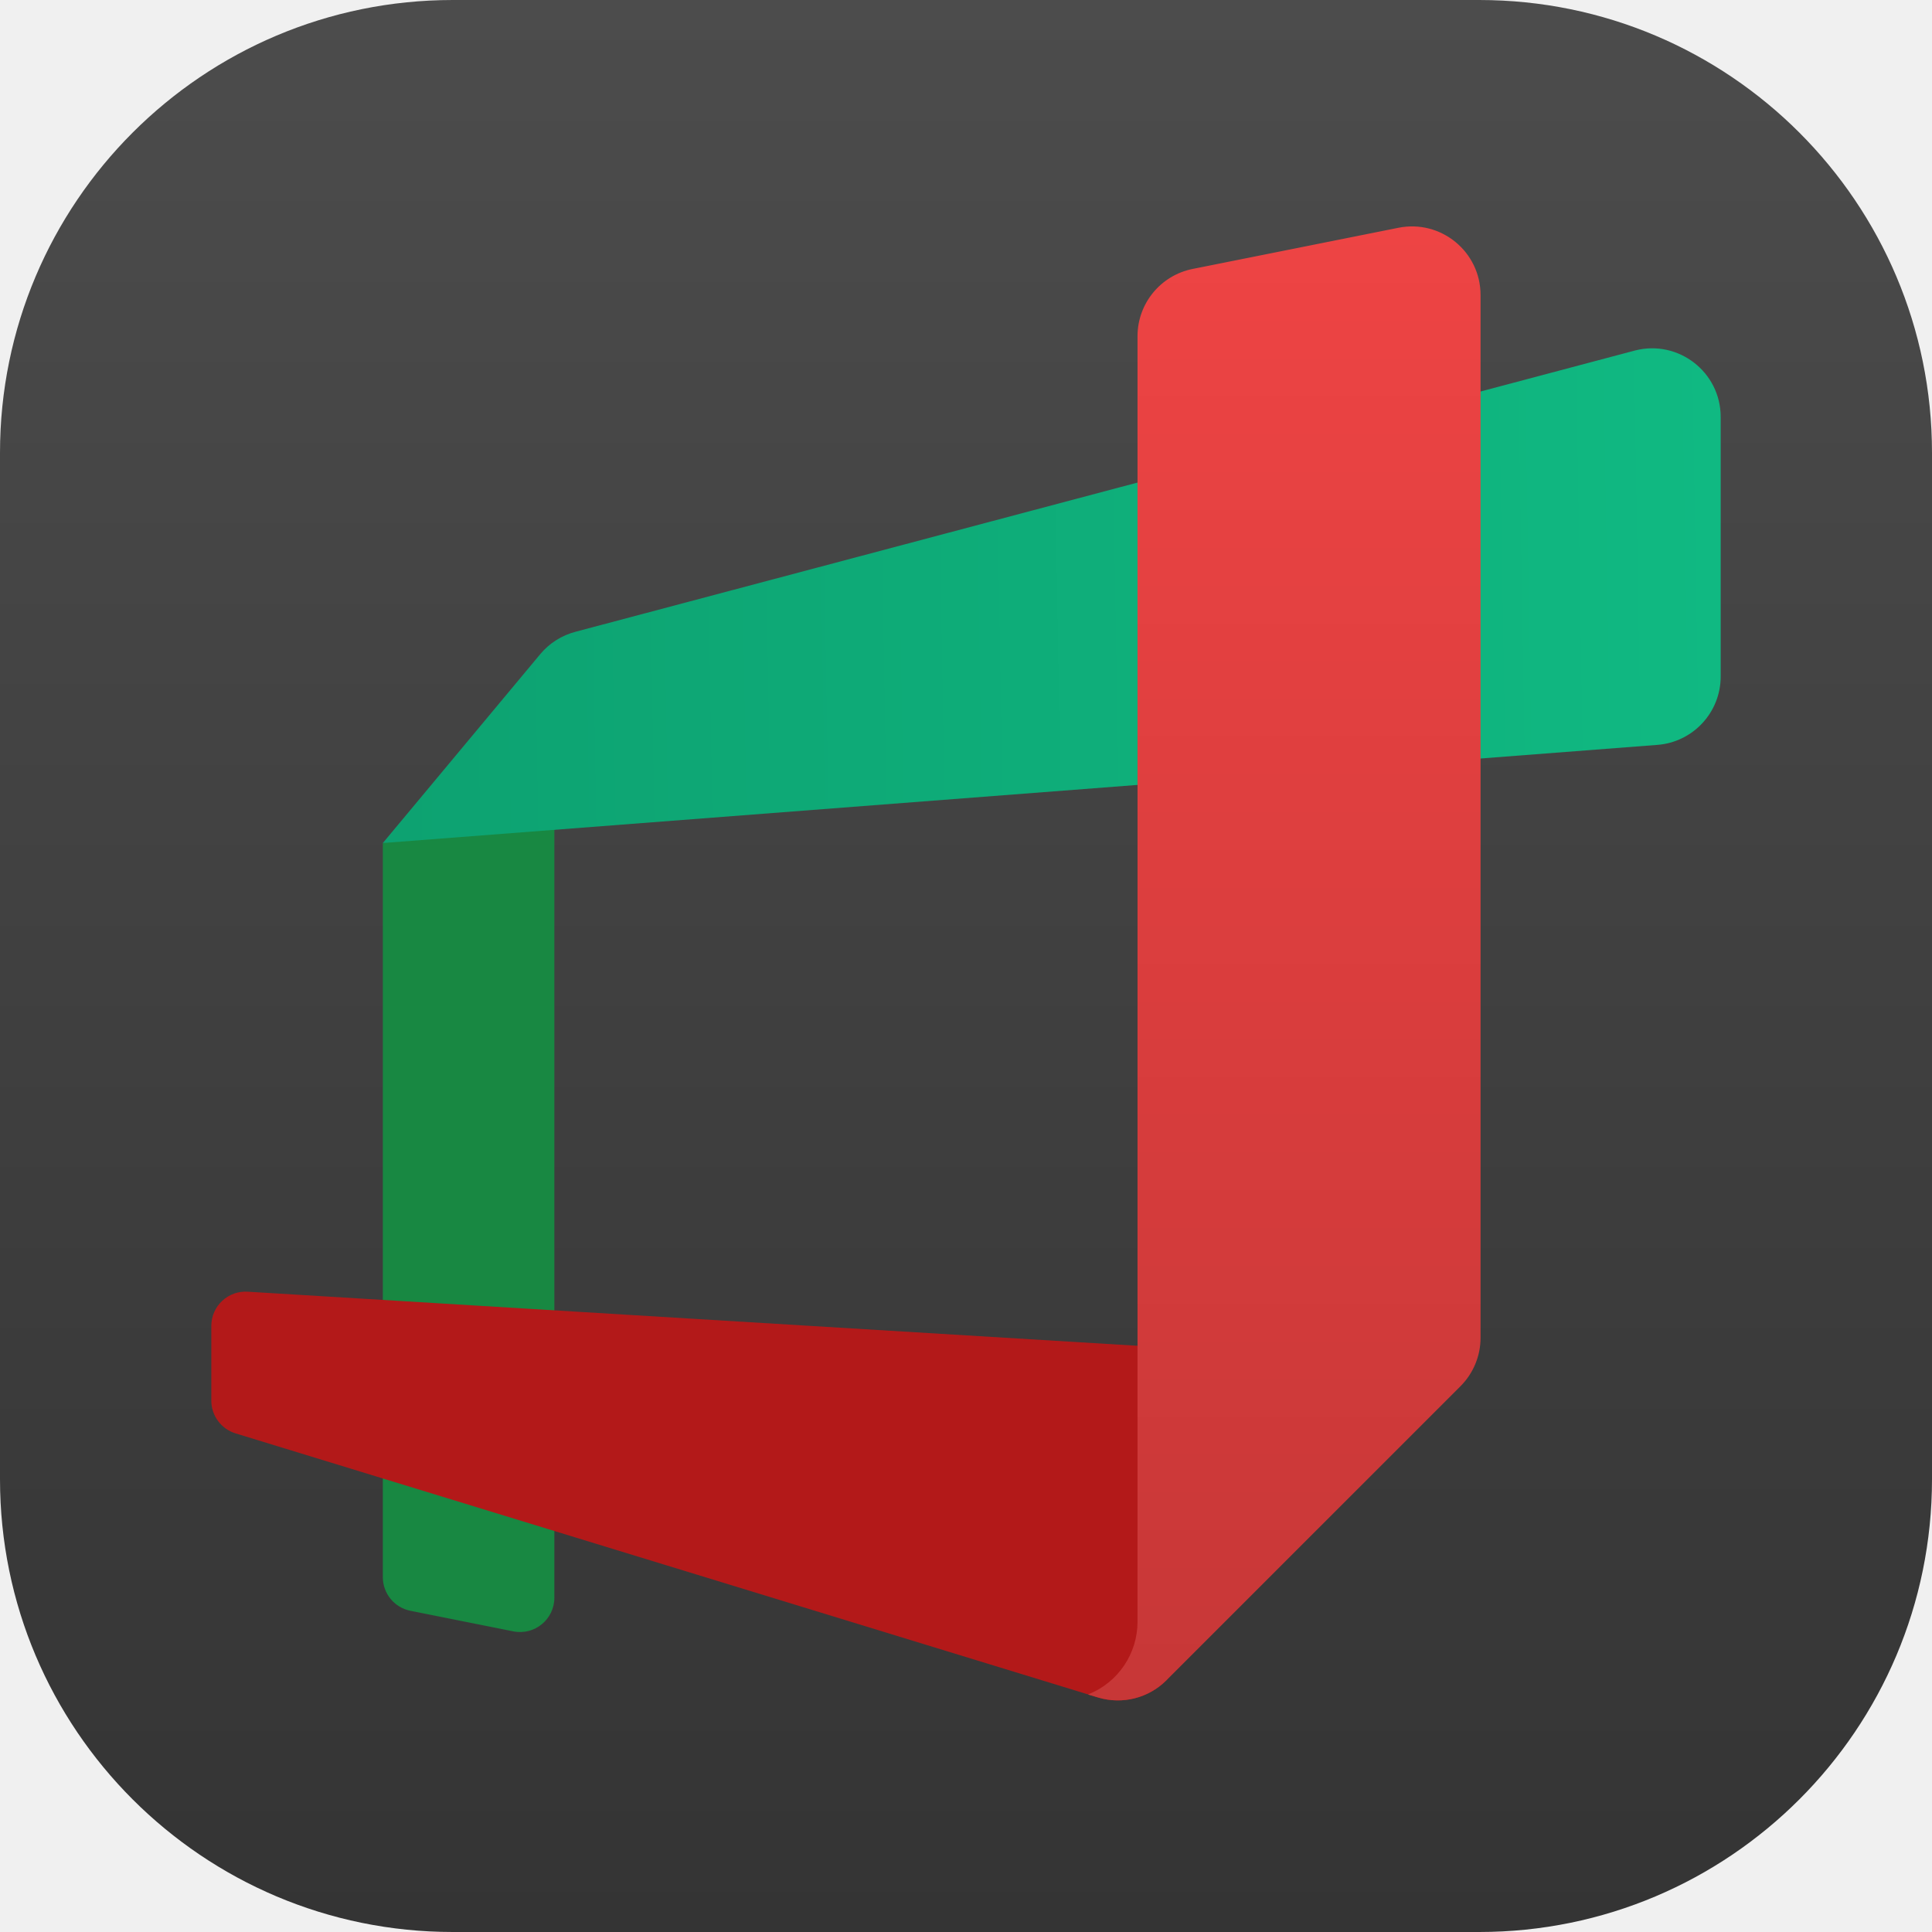
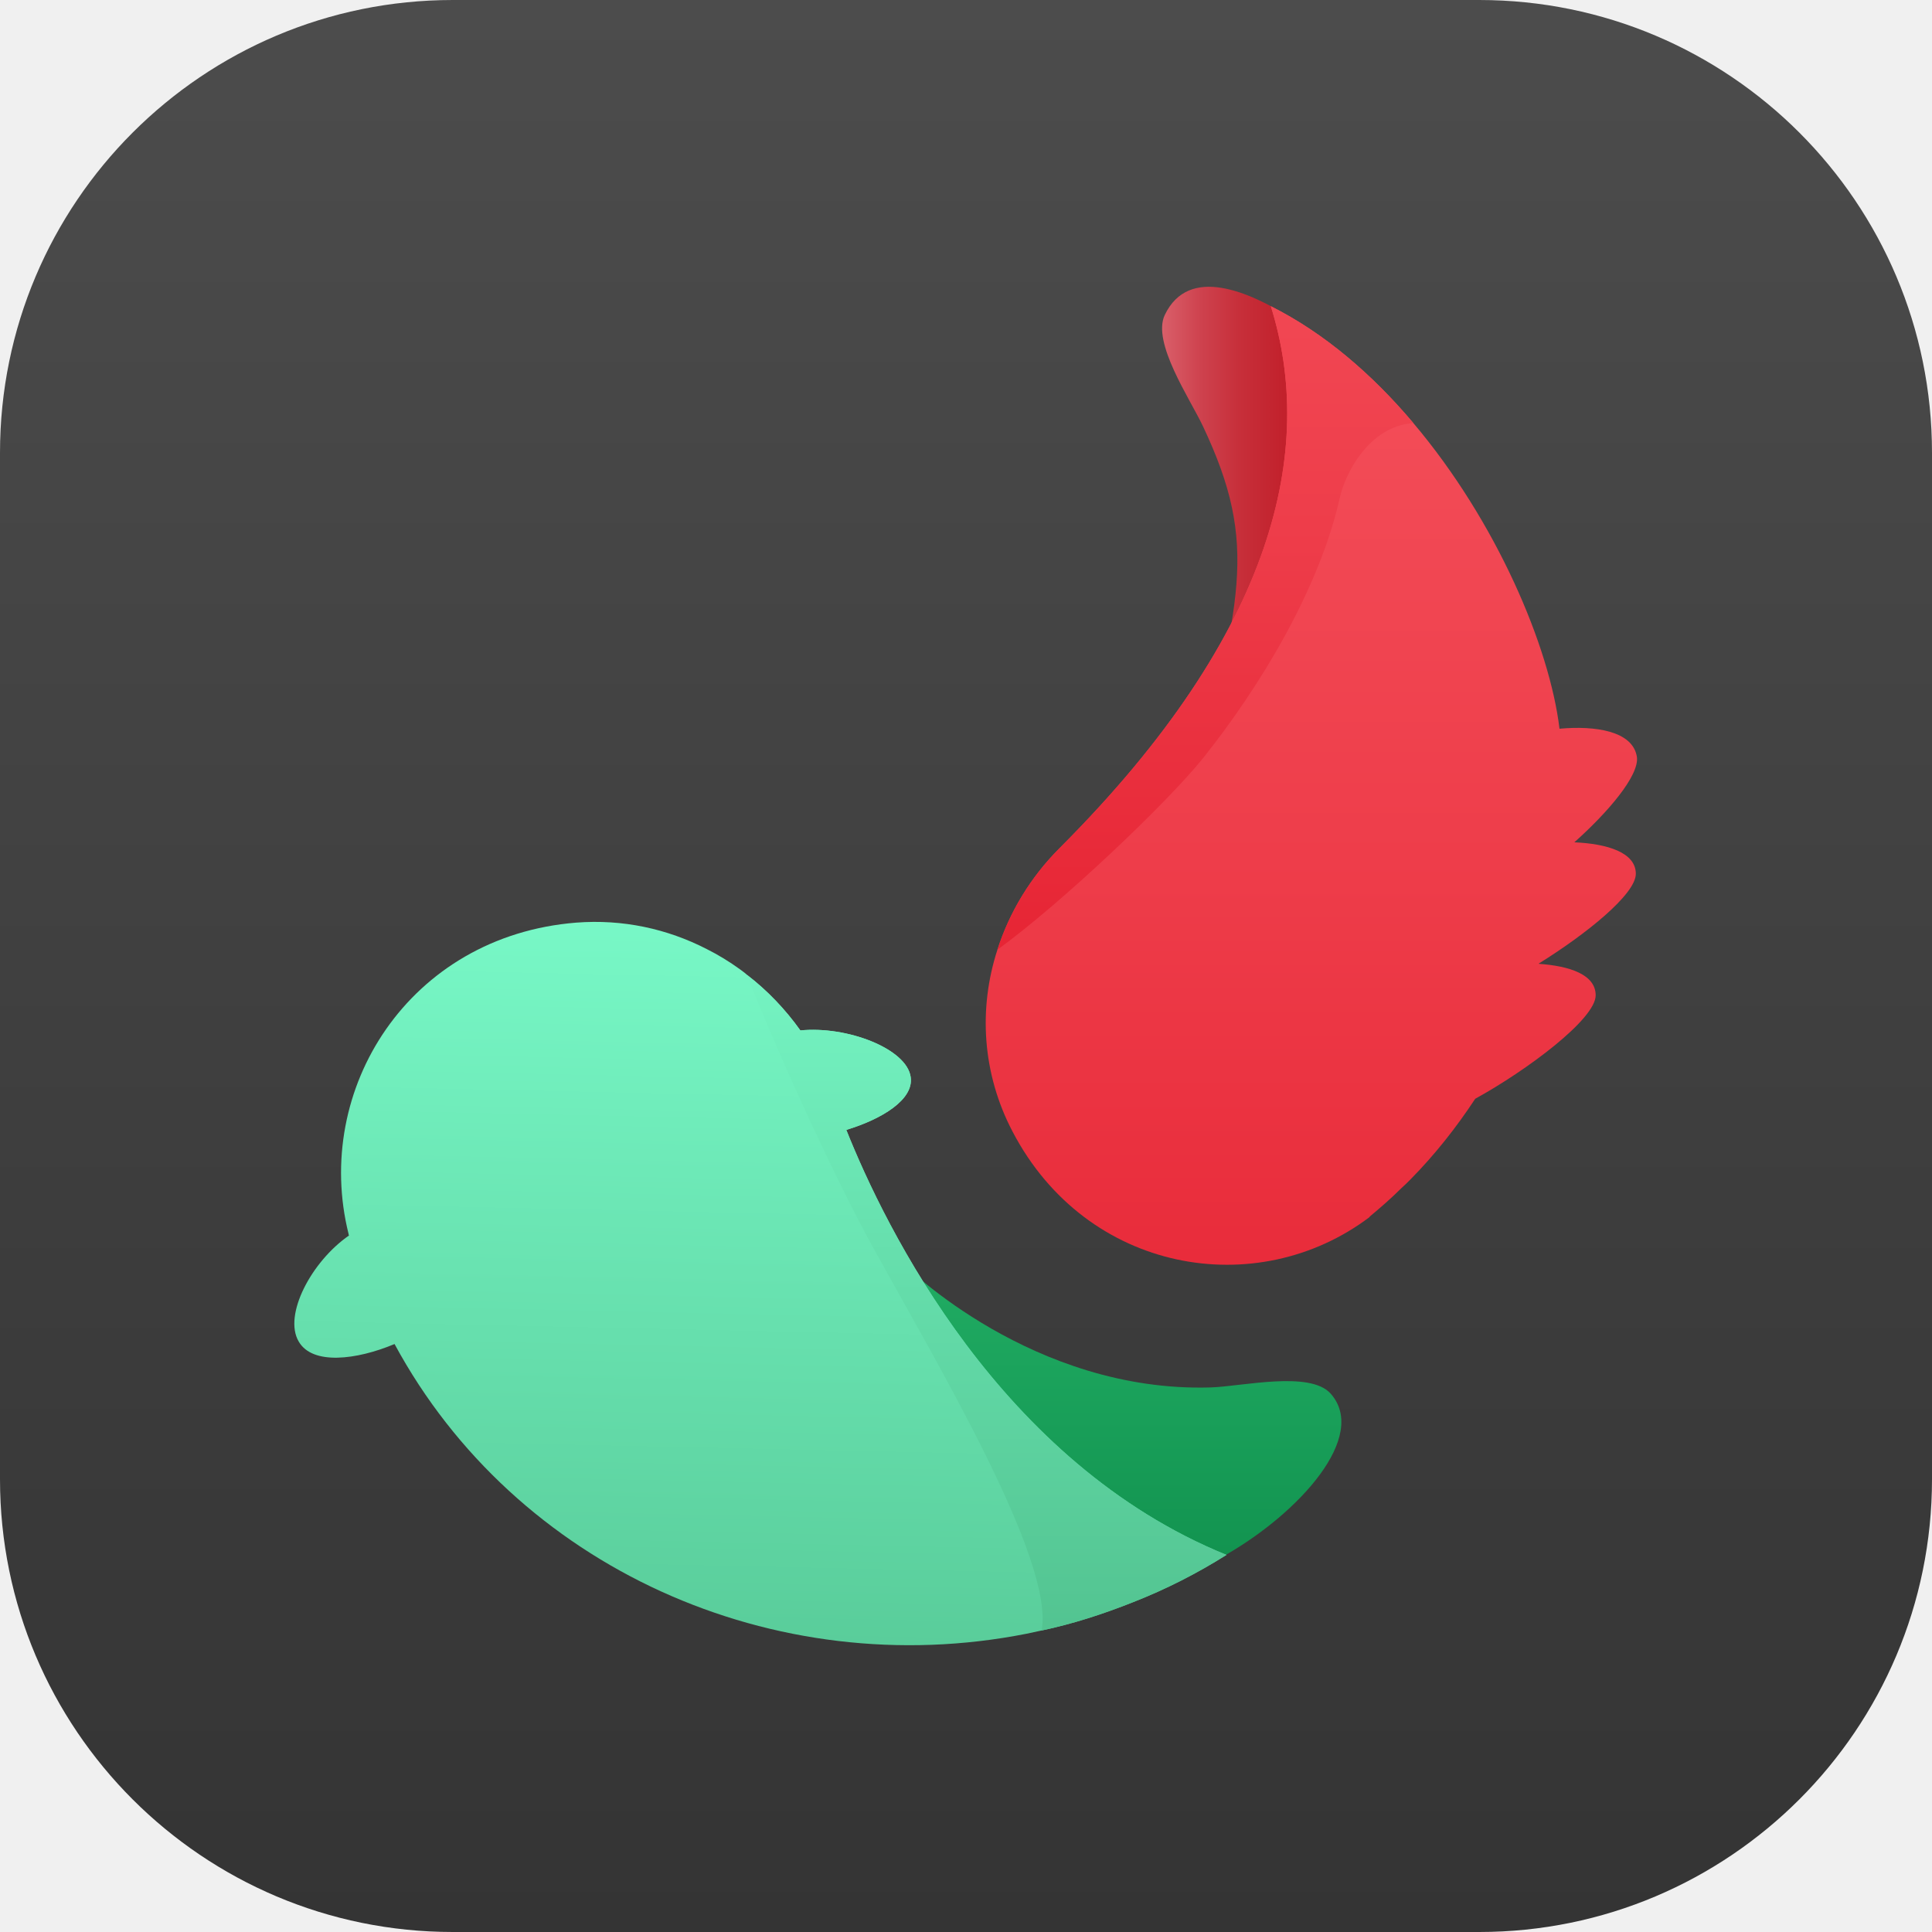
<svg xmlns="http://www.w3.org/2000/svg" width="256" height="256" viewBox="0 0 256 256" fill="none">
-   <g clip-path="url(#clip0_14_288)">
-     <path d="M196 0H60C26.863 0 0 26.863 0 60V196C0 229.137 26.863 256 60 256H196C229.137 256 256 229.137 256 196V60C256 26.863 229.137 0 196 0Z" fill="url(#paint0_linear_14_288)" />
-     <path d="M50.727 111.706V208.979C50.727 211.147 52.255 213.011 54.382 213.438L68.018 216.165C70.832 216.724 73.455 214.574 73.455 211.706V107.161L50.727 111.706Z" fill="#188842" />
-     <path d="M31.255 189.943L145.541 224.938C148.736 225.884 152.195 225.006 154.55 222.652L187.377 180.552L32.882 171.161C30.245 170.965 28 173.047 28 175.693V185.588C28 187.597 29.323 189.37 31.255 189.943Z" fill="#B31919" />
-     <path d="M50.727 111.706L219.591 98.702C224.336 98.347 228 94.393 228 89.638V55.247C228 49.306 222.395 44.965 216.645 46.443L76.296 83.702C74.45 84.179 72.796 85.22 71.577 86.688L50.727 111.706Z" fill="url(#paint1_linear_14_288)" />
-     <path d="M185.309 30.179L158.036 35.634C153.786 36.484 150.727 40.215 150.727 44.547V178.593V214.893C150.727 219.138 148.132 222.956 144.182 224.52L144.25 224.556L145.541 224.938C148.736 225.884 152.195 225.006 154.55 222.652L193.518 183.684C195.223 181.979 196.182 179.67 196.182 177.256V39.093C196.182 33.356 190.932 29.056 185.309 30.179Z" fill="url(#paint2_linear_14_288)" />
+   <g clip-path="url(#clip0_16_310)">
+     <path d="M196 0H60C26.863 0 0 26.863 0 60V196C0 229.137 26.863 256 60 256H196C229.137 256 256 229.137 256 196V60C256 26.863 229.137 0 196 0Z" fill="url(#paint0_linear_16_310)" />
+     <path d="M119.944 167.7L142.882 210.821C142.882 210.821 145.264 215.872 162.418 206.033C172.181 200.43 181.33 190.317 176.322 184.666C173.585 181.58 164.546 183.717 160.414 183.842C136.839 184.547 119.944 167.7 119.944 167.7Z" fill="url(#paint1_linear_16_310)" />
+     <path d="M162.514 206.033C158.631 208.477 154.51 210.586 150.1 212.311C146.122 213.893 142.096 215.187 138.022 216.05C137.351 216.194 136.68 216.337 136.009 216.481C102.555 223.095 68.287 207.71 52.279 178.091C47.246 180.2 41.399 180.918 39.578 177.755C37.517 174.256 41.255 167.163 46.24 163.712C46.24 163.664 46.192 163.616 46.192 163.568V163.521C41.399 144.349 54.196 124.028 76.339 122.254C82.522 121.775 88.417 123.069 93.641 125.753C95.175 126.52 96.66 127.431 98.05 128.437C98.338 128.677 98.673 128.869 98.961 129.156C101.645 131.217 104.041 133.709 106.054 136.537C112.189 135.914 120.145 138.933 120.672 142.72C121.104 145.691 116.886 148.279 112.141 149.717C117.317 162.706 132.558 193.859 162.514 206.033Z" fill="url(#paint2_linear_16_310)" />
+     <path d="M162.514 206.033C158.631 208.477 154.51 210.586 150.1 212.311C146.122 213.893 142.096 215.187 138.022 216.05C139.748 206.752 124.123 180.631 115.688 165.294C110.895 156.667 103.035 139.604 98.961 129.156C101.645 131.217 104.041 133.709 106.054 136.537C112.189 135.914 120.145 138.933 120.672 142.72C121.104 145.691 116.886 148.279 112.141 149.717C117.317 162.706 132.558 193.859 162.514 206.033Z" fill="url(#paint3_linear_16_310)" />
+     <path d="M189.829 80.725L189.68 62.278L178.556 47.77C178.556 47.77 172.062 42.728 170.94 42.033C165.572 38.712 157.535 35.069 154.343 41.726C152.598 45.364 157.669 52.817 159.389 56.459C166.919 72.395 164.326 79.57 157.535 106.851L189.829 80.725Z" fill="url(#paint4_linear_16_310)" />
+     <path d="M216.755 115.78C216.755 118.512 210.093 123.832 203.91 127.666V127.714C208.032 128.002 211.435 129.152 211.435 131.884C211.435 135.047 202.28 141.853 195.475 145.591C192.982 149.378 190.155 152.972 186.895 156.279C186.464 156.711 186.081 157.094 185.649 157.477C184.355 158.771 182.917 160.018 181.48 161.216V161.264C166.574 172.527 144 168.741 134.175 149.953C130.149 142.284 129.621 133.657 132.162 125.845C133.743 120.908 136.523 116.259 140.405 112.377C140.453 112.329 140.501 112.281 140.549 112.233C169.162 83.572 174.29 59.416 168.395 40.581C175.489 44.127 181.863 49.639 187.279 56.062C198.302 69.098 205.348 85.729 206.642 96.561C211.339 96.129 216.371 96.848 216.898 100.299C217.234 102.791 212.968 107.728 208.607 111.61C212.968 111.802 216.755 112.952 216.755 115.78Z" fill="url(#paint5_linear_16_310)" />
+     <path d="M187.279 56.062C181.384 56.445 178.22 62.819 177.549 65.887C174.818 78.061 166.957 91.001 159.385 100.491C154.592 106.434 140.741 119.614 132.161 125.845C133.743 120.908 136.523 116.259 140.405 112.377C140.453 112.329 140.501 112.281 140.549 112.233C169.162 83.572 174.29 59.416 168.395 40.581C175.489 44.127 181.863 49.639 187.279 56.062Z" fill="url(#paint6_linear_16_310)" />
  </g>
  <defs>
-     <linearGradient id="paint0_linear_14_288" x1="128" y1="0" x2="128" y2="256" gradientUnits="userSpaceOnUse">
+     <linearGradient id="paint0_linear_16_310" x1="128" y1="0" x2="128" y2="256" gradientUnits="userSpaceOnUse">
      <stop stop-color="#4C4C4C" />
      <stop offset="1" stop-color="#343434" />
    </linearGradient>
-     <linearGradient id="paint1_linear_14_288" x1="228" y1="43" x2="51" y2="46" gradientUnits="userSpaceOnUse">
-       <stop stop-color="#10B982" />
-       <stop offset="1" stop-color="#0DA271" />
+     <linearGradient id="paint1_linear_16_310" x1="148.84" y1="165.821" x2="148.84" y2="234.128" gradientUnits="userSpaceOnUse">
+       <stop stop-color="#21AD64" />
+       <stop offset="1" stop-color="#088242" />
    </linearGradient>
-     <linearGradient id="paint2_linear_14_288" x1="170.182" y1="30" x2="170.182" y2="225.312" gradientUnits="userSpaceOnUse">
-       <stop stop-color="#EE4444" />
-       <stop offset="1" stop-color="#C73737" />
+     <linearGradient id="paint2_linear_16_310" x1="102.589" y1="106.189" x2="99.546" y2="246.556" gradientUnits="userSpaceOnUse">
+       <stop stop-color="#7DFFCE" />
+       <stop offset="1" stop-color="#50C08D" />
    </linearGradient>
-     <clipPath id="clip0_14_288">
+     <linearGradient id="paint3_linear_16_310" x1="130.737" y1="107.584" x2="130.737" y2="222.683" gradientUnits="userSpaceOnUse">
+       <stop stop-color="#7DFFCE" />
+       <stop offset="1" stop-color="#50C08D" />
+     </linearGradient>
+     <linearGradient id="paint4_linear_16_310" x1="153.988" y1="72.424" x2="189.829" y2="72.424" gradientUnits="userSpaceOnUse">
+       <stop stop-color="#D95F6A" />
+       <stop offset="0.014" stop-color="#D85C67" />
+       <stop offset="0.142" stop-color="#CE424E" />
+       <stop offset="0.285" stop-color="#C72F3A" />
+       <stop offset="0.449" stop-color="#C2212C" />
+       <stop offset="0.65" stop-color="#BF1824" />
+       <stop offset="1" stop-color="#BE1622" />
+     </linearGradient>
+     <linearGradient id="paint5_linear_16_310" x1="173.763" y1="41.357" x2="173.763" y2="204.749" gradientUnits="userSpaceOnUse">
+       <stop stop-color="#F44F5A" />
+       <stop offset="0.443" stop-color="#EE3D4A" />
+       <stop offset="1" stop-color="#E52030" />
+     </linearGradient>
+     <linearGradient id="paint6_linear_16_310" x1="159.72" y1="16.655" x2="159.72" y2="136.758" gradientUnits="userSpaceOnUse">
+       <stop stop-color="#F44F5A" />
+       <stop offset="0.443" stop-color="#EE3D4A" />
+       <stop offset="1" stop-color="#E52030" />
+     </linearGradient>
+     <clipPath id="clip0_16_310">
      <rect width="256" height="256" fill="white" />
    </clipPath>
  </defs>
</svg>
